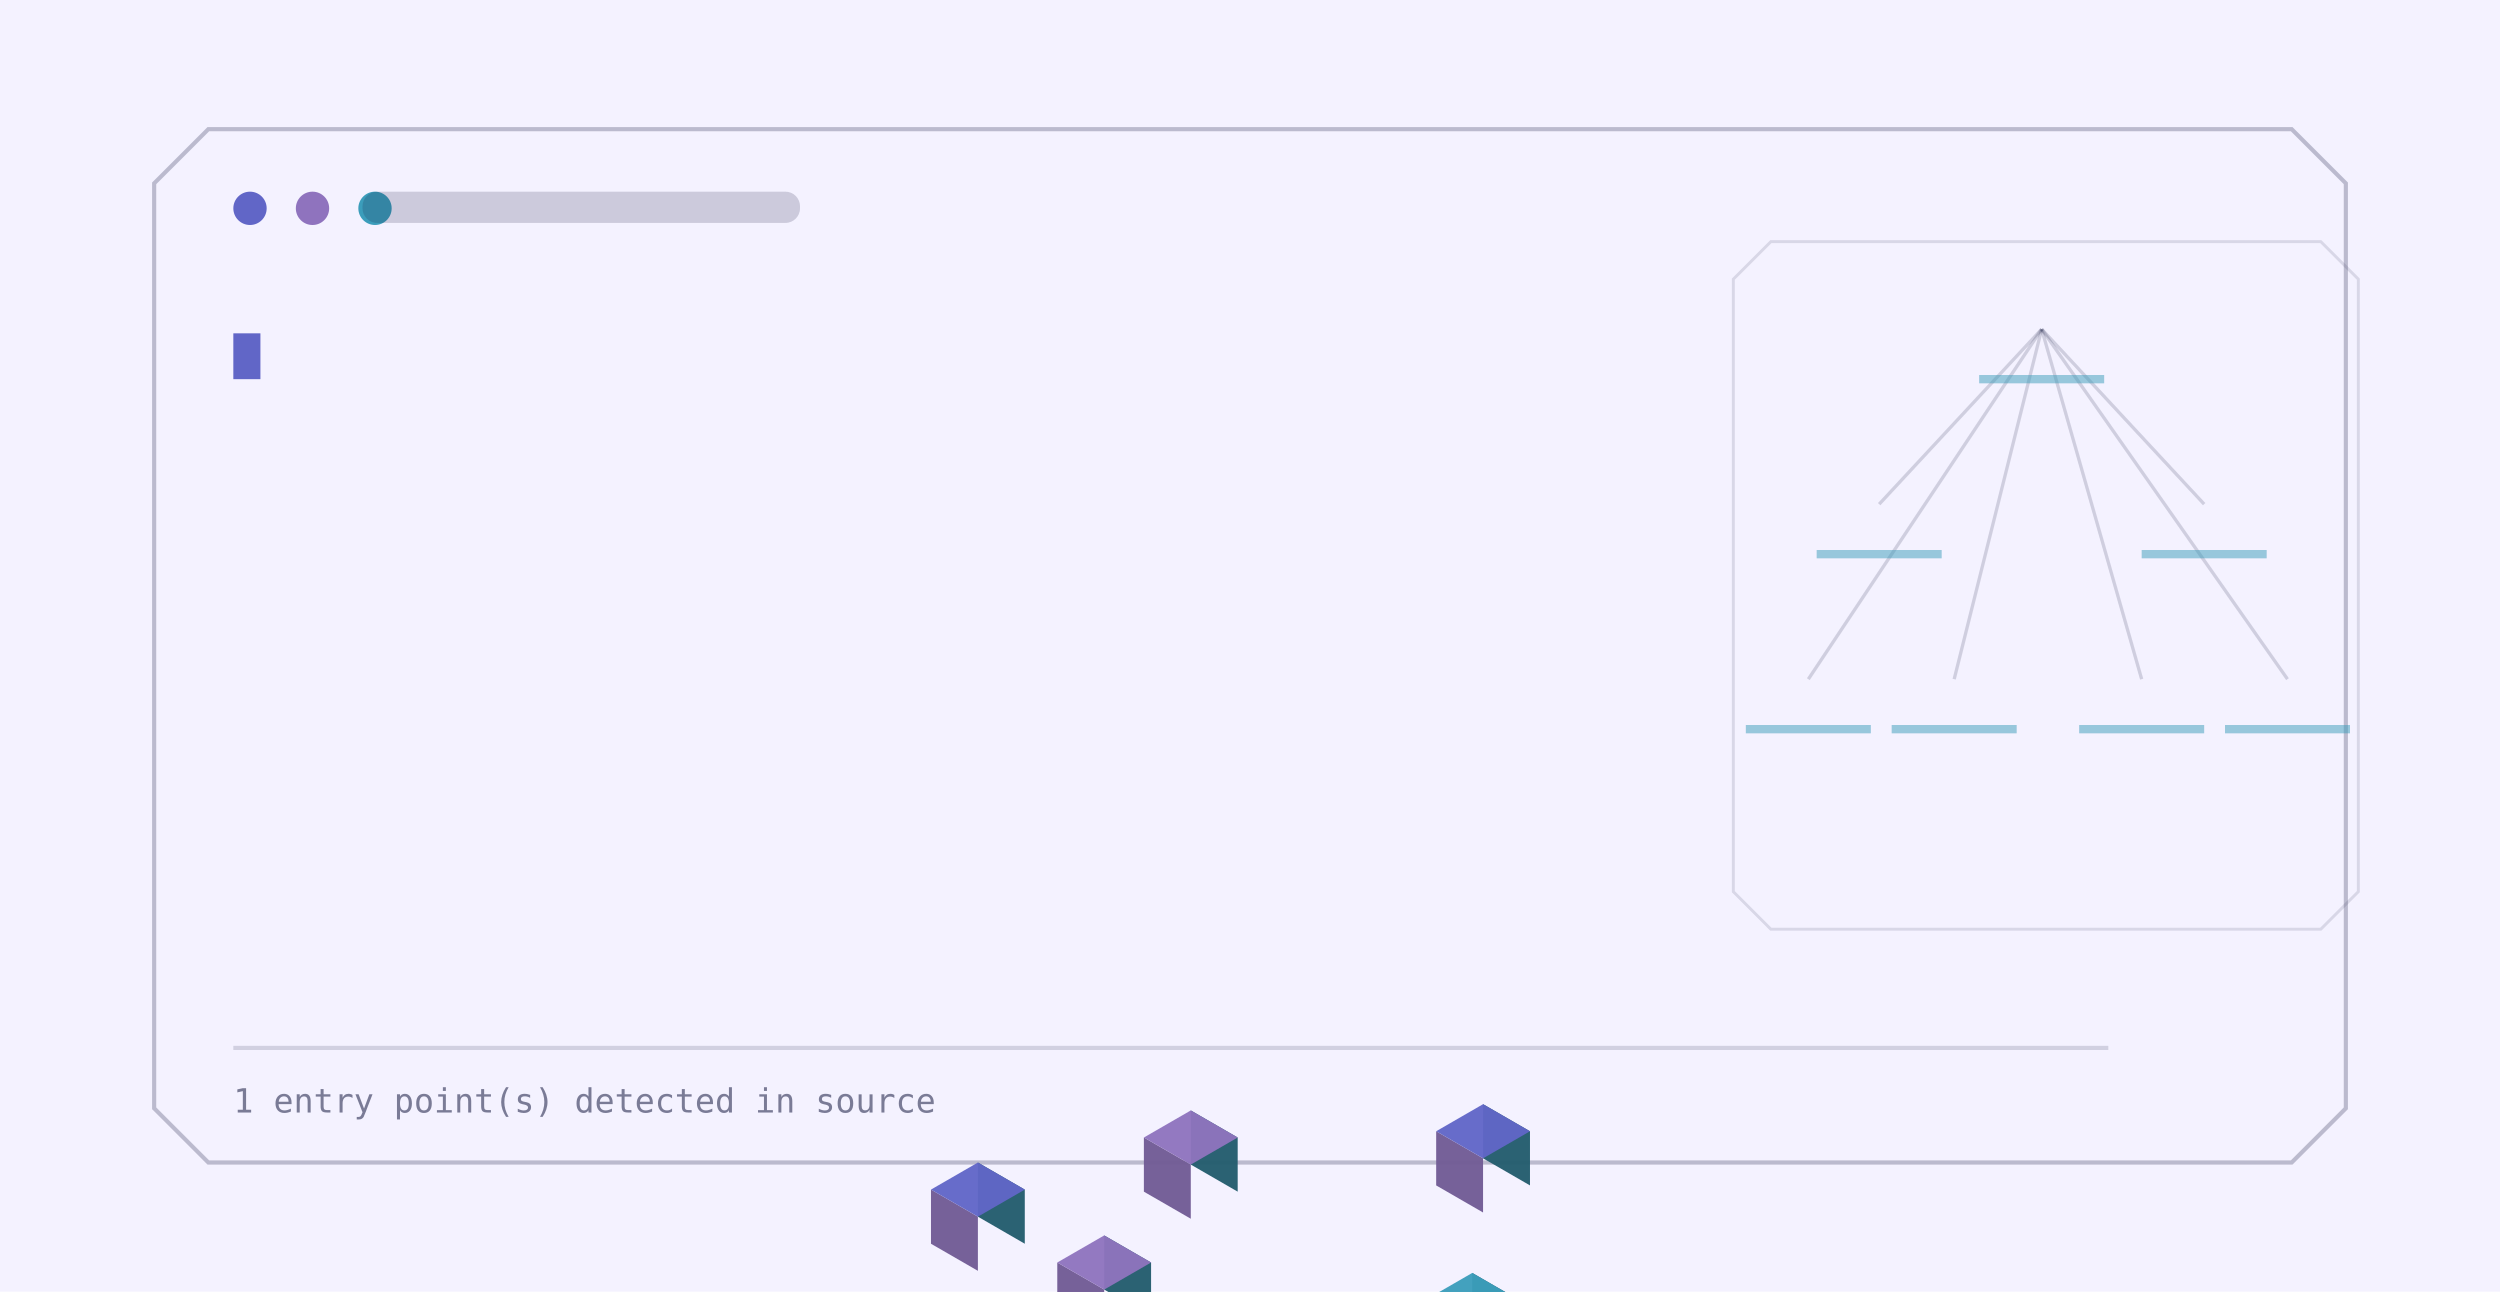
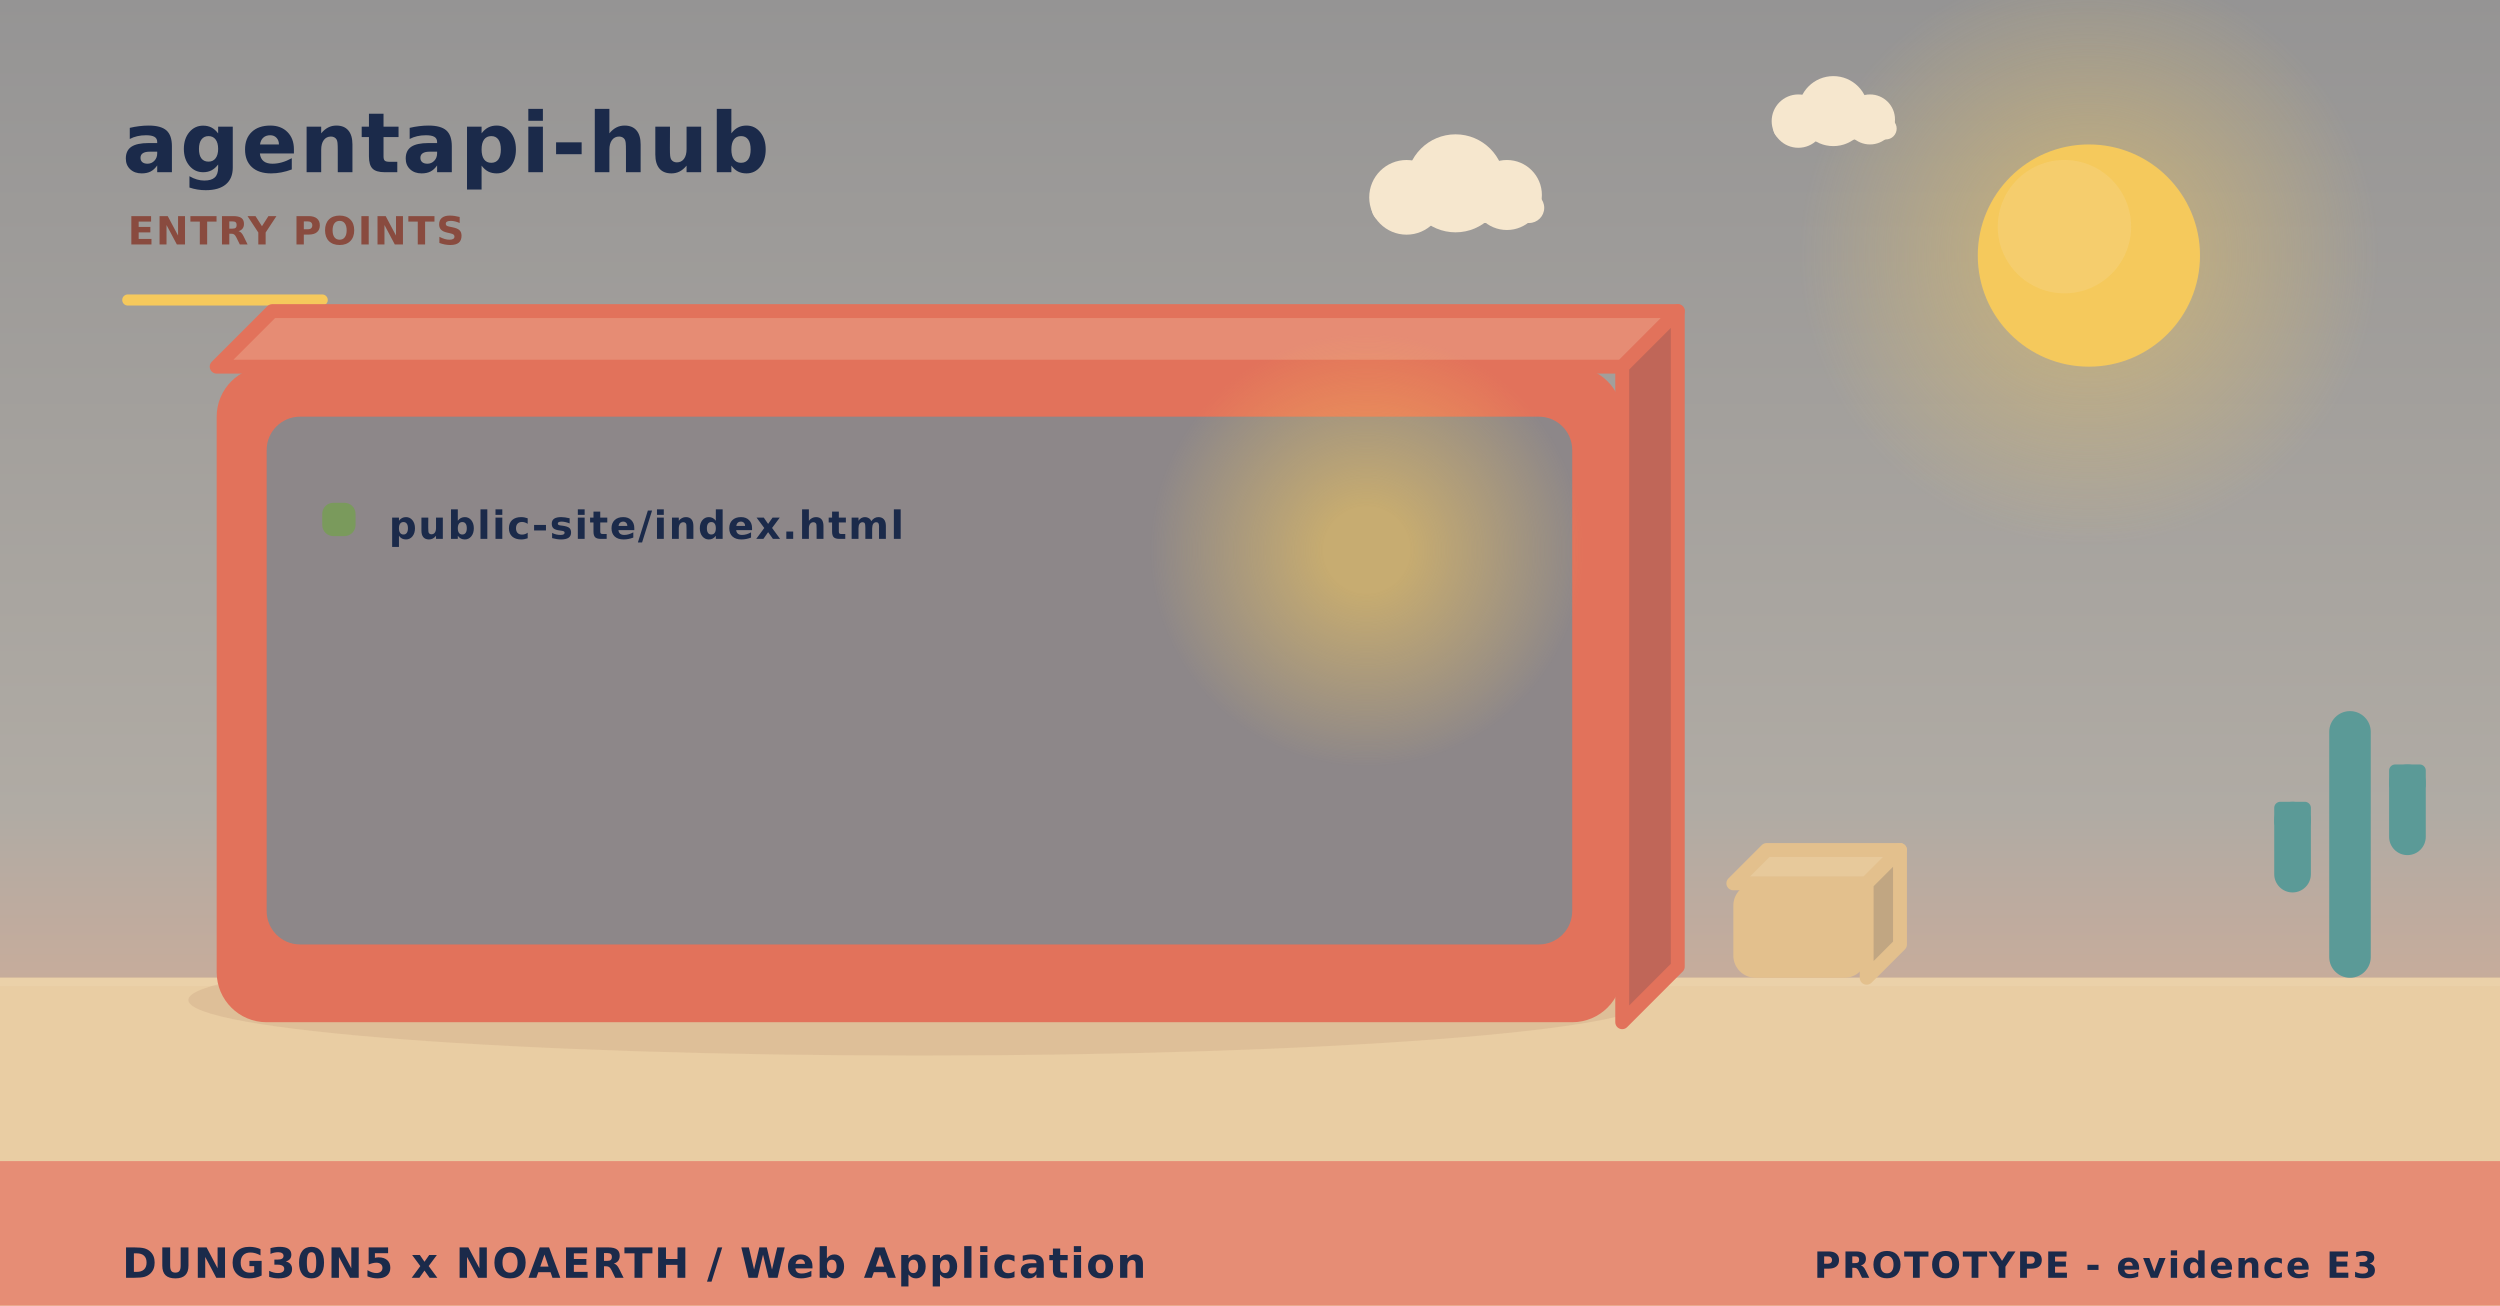
- <svg xmlns="http://www.w3.org/2000/svg" viewBox="0 0 1200 620" width="1200" height="620" role="img" aria-label="agentapi-hub command surface">
-   <rect width="1200" height="620" fill="#f4f2ff" />
-   <defs>
-     <linearGradient id="gt" x1="0" y1="0" x2="1" y2="1">
-       <stop offset="0%" stop-color="#6166c7" />
-       <stop offset="100%" stop-color="#8f73be" />
-     </linearGradient>
-   </defs>
-   <path d="M100.00,62.00 H1100.00 L1126.00,88.00 V532.00 L1100.00,558.00 H100.00 L74.00,532.00 V88.00 Z" fill="none" stroke="rgba(23,26,64,0.300)" stroke-width="2.00" opacity="0.85" />
-   <circle cx="120.00" cy="100.00" r="8.00" fill="#6166c7" opacity="1.00" />
-   <circle cx="150.00" cy="100.00" r="8.00" fill="#8f73be" opacity="1.00" />
-   <circle cx="180.00" cy="100.00" r="8.00" fill="#3b9dbb" opacity="1.00" />
-   <rect x="174.00" y="92.00" width="210.00" height="15.00" rx="7.00" fill="rgba(23,26,64,0.180)" opacity="1.00" />
-   <text x="112" y="148" font-family="ui-monospace,SFMono-Regular,Menlo,monospace" font-size="21" fill="rgba(23,26,64,0.800)" opacity="0">public-site/index.html<animate attributeName="opacity" values="0;1;1;0" dur="1.5s" begin="0.0s" repeatCount="indefinite" />
-   </text>
-   <rect x="112" y="160" width="13" height="22" fill="#6166c7">
-     <animate attributeName="opacity" values="1;0;1" dur="1.05s" begin="0s" repeatCount="indefinite" />
-   </rect>
-   <path d="M850.00,116.00 H1114.00 L1132.00,134.00 V428.00 L1114.00,446.00 H850.00 L832.00,428.00 V134.00 Z" fill="none" stroke="rgba(23,26,64,0.180)" stroke-width="1.40" opacity="0.70" />
-   <line x1="980.00" y1="158.00" x2="902.00" y2="242.00" stroke="rgba(23,26,64,0.300)" stroke-width="1.60" opacity="0.55" />
-   <line x1="980.00" y1="158.00" x2="1058.00" y2="242.00" stroke="rgba(23,26,64,0.300)" stroke-width="1.60" opacity="0.55" />
-   <line x1="980.00" y1="158.00" x2="868.00" y2="326.00" stroke="rgba(23,26,64,0.300)" stroke-width="1.60" opacity="0.55" />
-   <line x1="980.00" y1="158.00" x2="938.00" y2="326.00" stroke="rgba(23,26,64,0.300)" stroke-width="1.60" opacity="0.55" />
-   <line x1="980.00" y1="158.00" x2="1028.00" y2="326.00" stroke="rgba(23,26,64,0.300)" stroke-width="1.60" opacity="0.55" />
-   <line x1="980.00" y1="158.00" x2="1098.00" y2="326.00" stroke="rgba(23,26,64,0.300)" stroke-width="1.60" opacity="0.55" />
-   <polygon points="711.87,556.00 734.39,569.00 734.39,543.00 711.87,530.00" fill="#225b6c" opacity="0.95" />
-   <polygon points="689.36,569.00 711.87,582.00 711.87,556.00 689.36,543.00" fill="#705a94" opacity="0.95" />
-   <polygon points="711.87,530.00 734.39,543.00 711.87,556.00 689.36,543.00" fill="#6166c7" opacity="0.95" />
+ <svg xmlns="http://www.w3.org/2000/svg" width="900" height="470" viewBox="0 0 900 470" role="img" aria-label="agentapi-hub - how it is operated">
+   <linearGradient id="skyt" x1="0" y1="0" x2="0" y2="1">
+     <stop offset="0" stop-color="#959494" />
+     <stop offset="0.62" stop-color="#b0aba4" />
+     <stop offset="1" stop-color="#f3ad8a" />
+   </linearGradient>
+   <rect width="900" height="470" fill="url(#skyt)" />
+   <radialGradient id="sunt">
+     <stop offset="0.35" stop-color="#f5c95c" stop-opacity="0.34" />
+     <stop offset="1" stop-color="#f5c95c" stop-opacity="0" />
+   </radialGradient>
+   <circle cx="752" cy="92" r="104" fill="url(#sunt)" />
+   <circle cx="752" cy="92" r="40" fill="#f5c95c" />
+   <circle cx="743.2" cy="81.6" r="24" fill="#f5d27e" opacity="0.5" />
  <g>
-     <rect x="950.00" y="180.00" width="60.00" height="4.00" rx="0.00" fill="rgba(59,157,187,0.500)" opacity="1.00" />
-     <animate attributeName="opacity" values="0.25;1.0;0.25" dur="9.25s" begin="0.0s" repeatCount="indefinite" />
+     <circle cx="524" cy="66" r="17.64" fill="#f6e7ce" />
+     <circle cx="506.36" cy="71.04" r="13.44" fill="#f6e7ce" />
+     <circle cx="542.48" cy="70.2" r="12.6" fill="#f6e7ce" />
+     <rect x="493.76" y="69.36" width="62.16" height="10.92" rx="5.46" fill="#f6e7ce" />
+     <animateTransform attributeName="transform" type="translate" values="0 0;24 0;0 0" dur="36s" begin="0s" repeatCount="indefinite" />
  </g>
-   <polygon points="571.58,559.00 594.09,572.00 594.09,546.00 571.58,533.00" fill="#225b6c" opacity="0.95" />
-   <polygon points="549.06,572.00 571.58,585.00 571.58,559.00 549.06,546.00" fill="#705a94" opacity="0.95" />
-   <polygon points="571.58,533.00 594.09,546.00 571.58,559.00 549.06,546.00" fill="#8f73be" opacity="0.95" />
  <g>
-     <rect x="872.00" y="264.00" width="60.00" height="4.00" rx="0.00" fill="rgba(59,157,187,0.500)" opacity="1.00" />
-     <animate attributeName="opacity" values="0.25;1.0;0.25" dur="9.25s" begin="0.4s" repeatCount="indefinite" />
+     <circle cx="660" cy="40" r="12.6" fill="#f6e7ce" />
+     <circle cx="647.4" cy="43.6" r="9.6" fill="#f6e7ce" />
+     <circle cx="673.2" cy="43" r="9" fill="#f6e7ce" />
+     <rect x="638.4" y="42.4" width="44.4" height="7.8" rx="3.9" fill="#f6e7ce" />
+     <animateTransform attributeName="transform" type="translate" values="0 0;-18 0;0 0" dur="46s" begin="3s" repeatCount="indefinite" />
  </g>
-   <polygon points="706.68,637.00 729.19,650.00 729.19,624.00 706.68,611.00" fill="#225b6c" opacity="0.95" />
-   <polygon points="684.16,650.00 706.68,663.00 706.68,637.00 684.16,624.00" fill="#705a94" opacity="0.95" />
-   <polygon points="706.68,611.00 729.19,624.00 706.68,637.00 684.16,624.00" fill="#3b9dbb" opacity="0.95" />
+   <rect x="0" y="352" width="900" height="118" fill="#e9cda3" />
+   <rect x="0" y="352" width="900" height="3" fill="#ebd1a9" />
+   <text x="44" y="62" font-family="Verdana,DejaVu Sans,sans-serif" font-size="30" font-weight="700" letter-spacing="0.6" fill="#1b2a4a" text-anchor="start">agentapi-hub</text>
+   <text x="46" y="88" font-family="Verdana,DejaVu Sans,sans-serif" font-size="14" font-weight="700" letter-spacing="0.6" fill="#894b3f" text-anchor="start">ENTRY POINTS</text>
+   <rect x="44" y="106" width="74" height="4" rx="2" fill="#f5c95c" />
+   <ellipse cx="331" cy="360" rx="263.2" ry="20" fill="rgba(138,90,68,0.11)" />
+   <path d="M78,132 L584,132 L604,112 L98,112 Z" fill="#e68c74" stroke="#e2725b" stroke-width="5" stroke-linejoin="round" />
+   <path d="M584,132 L604,112 L604,348 L584,368 Z" fill="#c06658" stroke="#e2725b" stroke-width="5" stroke-linejoin="round" />
+   <rect x="78" y="132" width="506" height="236" rx="18" fill="#e2725b" />
+   <rect x="96" y="150" width="470" height="190" rx="12" fill="#88888c" opacity="0.94" />
+   <radialGradient id="lamp2272">
+     <stop offset="0.2" stop-color="#f5c95c" stop-opacity="0.55" />
+     <stop offset="1" stop-color="#f5c95c" stop-opacity="0" />
+   </radialGradient>
+   <circle cx="492" cy="198" r="78" fill="url(#lamp2272)" />
+   <rect x="116" y="181" width="12" height="12" rx="4" fill="#7a9a5c" />
  <g>
-     <rect x="1028.00" y="264.00" width="60.00" height="4.00" rx="0.00" fill="rgba(59,157,187,0.500)" opacity="1.00" />
-     <animate attributeName="opacity" values="0.25;1.0;0.25" dur="9.25s" begin="0.8s" repeatCount="indefinite" />
+     <text x="140" y="194" font-family="Verdana,DejaVu Sans,sans-serif" font-size="14" font-weight="700" letter-spacing="0.6" fill="#1b2a4a" text-anchor="start">public-site/index.html</text>
+     <animateTransform attributeName="transform" type="translate" values="0 10;0 0" dur="0.7s" begin="0.4s" fill="freeze" />
  </g>
-   <polygon points="469.39,584.00 491.90,597.00 491.90,571.00 469.39,558.00" fill="#225b6c" opacity="0.95" />
-   <polygon points="446.87,597.00 469.39,610.00 469.39,584.00 446.87,571.00" fill="#705a94" opacity="0.95" />
-   <polygon points="469.39,558.00 491.90,571.00 469.39,584.00 446.87,571.00" fill="#6166c7" opacity="0.95" />
-   <g>
-     <rect x="838.00" y="348.00" width="60.00" height="4.00" rx="0.00" fill="rgba(59,157,187,0.500)" opacity="1.00" />
-     <animate attributeName="opacity" values="0.25;1.0;0.25" dur="9.25s" begin="1.2s" repeatCount="indefinite" />
-   </g>
-   <polygon points="530.01,619.00 552.52,632.00 552.52,606.00 530.01,593.00" fill="#225b6c" opacity="0.95" />
-   <polygon points="507.49,632.00 530.01,645.00 530.01,619.00 507.49,606.00" fill="#705a94" opacity="0.95" />
-   <polygon points="530.01,593.00 552.52,606.00 530.01,619.00 507.49,606.00" fill="#8f73be" opacity="0.95" />
-   <g>
-     <rect x="908.00" y="348.00" width="60.00" height="4.00" rx="0.00" fill="rgba(59,157,187,0.500)" opacity="1.00" />
-     <animate attributeName="opacity" values="0.25;1.0;0.25" dur="9.25s" begin="1.6s" repeatCount="indefinite" />
-   </g>
-   <polygon points="607.95,664.00 630.47,677.00 630.47,651.00 607.95,638.00" fill="#225b6c" opacity="0.95" />
-   <polygon points="585.43,677.00 607.95,690.00 607.95,664.00 585.43,651.00" fill="#705a94" opacity="0.95" />
-   <polygon points="607.95,638.00 630.47,651.00 607.95,664.00 585.43,651.00" fill="#3b9dbb" opacity="0.95" />
-   <g>
-     <rect x="998.00" y="348.00" width="60.00" height="4.00" rx="0.00" fill="rgba(59,157,187,0.500)" opacity="1.00" />
-     <animate attributeName="opacity" values="0.25;1.0;0.25" dur="9.25s" begin="2.0s" repeatCount="indefinite" />
-   </g>
-   <polygon points="668.57,699.00 691.09,712.00 691.09,686.00 668.57,673.00" fill="#225b6c" opacity="0.95" />
-   <polygon points="646.05,712.00 668.57,725.00 668.57,699.00 646.05,686.00" fill="#705a94" opacity="0.95" />
-   <polygon points="668.57,673.00 691.09,686.00 668.57,699.00 646.05,686.00" fill="#6166c7" opacity="0.95" />
-   <g>
-     <rect x="1068.00" y="348.00" width="60.00" height="4.00" rx="0.00" fill="rgba(59,157,187,0.500)" opacity="1.00" />
-     <animate attributeName="opacity" values="0.25;1.0;0.25" dur="9.25s" begin="2.4s" repeatCount="indefinite" />
-   </g>
-   <rect x="112.00" y="502.00" width="900.00" height="2.00" rx="0.00" fill="rgba(23,26,64,0.160)" opacity="1.00" />
-   <text x="112" y="534" font-family="ui-monospace,Menlo,monospace" font-size="16" fill="rgba(23,26,64,0.550)">1 entry point(s) detected in source</text>
+   <path d="M624,318 L672,318 L684,306 L636,306 Z" fill="#e7c99b" stroke="#e3c08d" stroke-width="5" stroke-linejoin="round" />
+   <path d="M672,318 L684,306 L684,340 L672,352 Z" fill="#c1a682" stroke="#e3c08d" stroke-width="5" stroke-linejoin="round" />
+   <rect x="624" y="318" width="48" height="34" rx="8" fill="#e3c08d" />
+   <rect x="838.52" y="256" width="14.96" height="96" rx="7.48" fill="#5b9a97" />
+   <rect x="818.72" y="288.64" width="13.2" height="32.64" rx="6.6" fill="#5b9a97" />
+   <rect x="818.72" y="288.64" width="13.2" height="9.6" rx="2.2" fill="#5b9a97" />
+   <rect x="860.08" y="275.2" width="13.2" height="32.64" rx="6.6" fill="#5b9a97" />
+   <rect x="860.08" y="275.2" width="13.2" height="9.6" rx="2.2" fill="#5b9a97" />
+   <rect x="0" y="418" width="900" height="52" rx="0" fill="#e68972" opacity="0.94" />
+   <text x="44" y="460" font-family="Verdana,DejaVu Sans,sans-serif" font-size="15" font-weight="700" letter-spacing="0.6" fill="#1b2a4a" text-anchor="start">DUNG30N5 x NOAERTH  /  Web Application</text>
+   <text x="856" y="460" font-family="Verdana,DejaVu Sans,sans-serif" font-size="13" font-weight="700" letter-spacing="0.6" fill="#1b2a4a" text-anchor="end">PROTOTYPE  -  evidence E3</text>
</svg>
